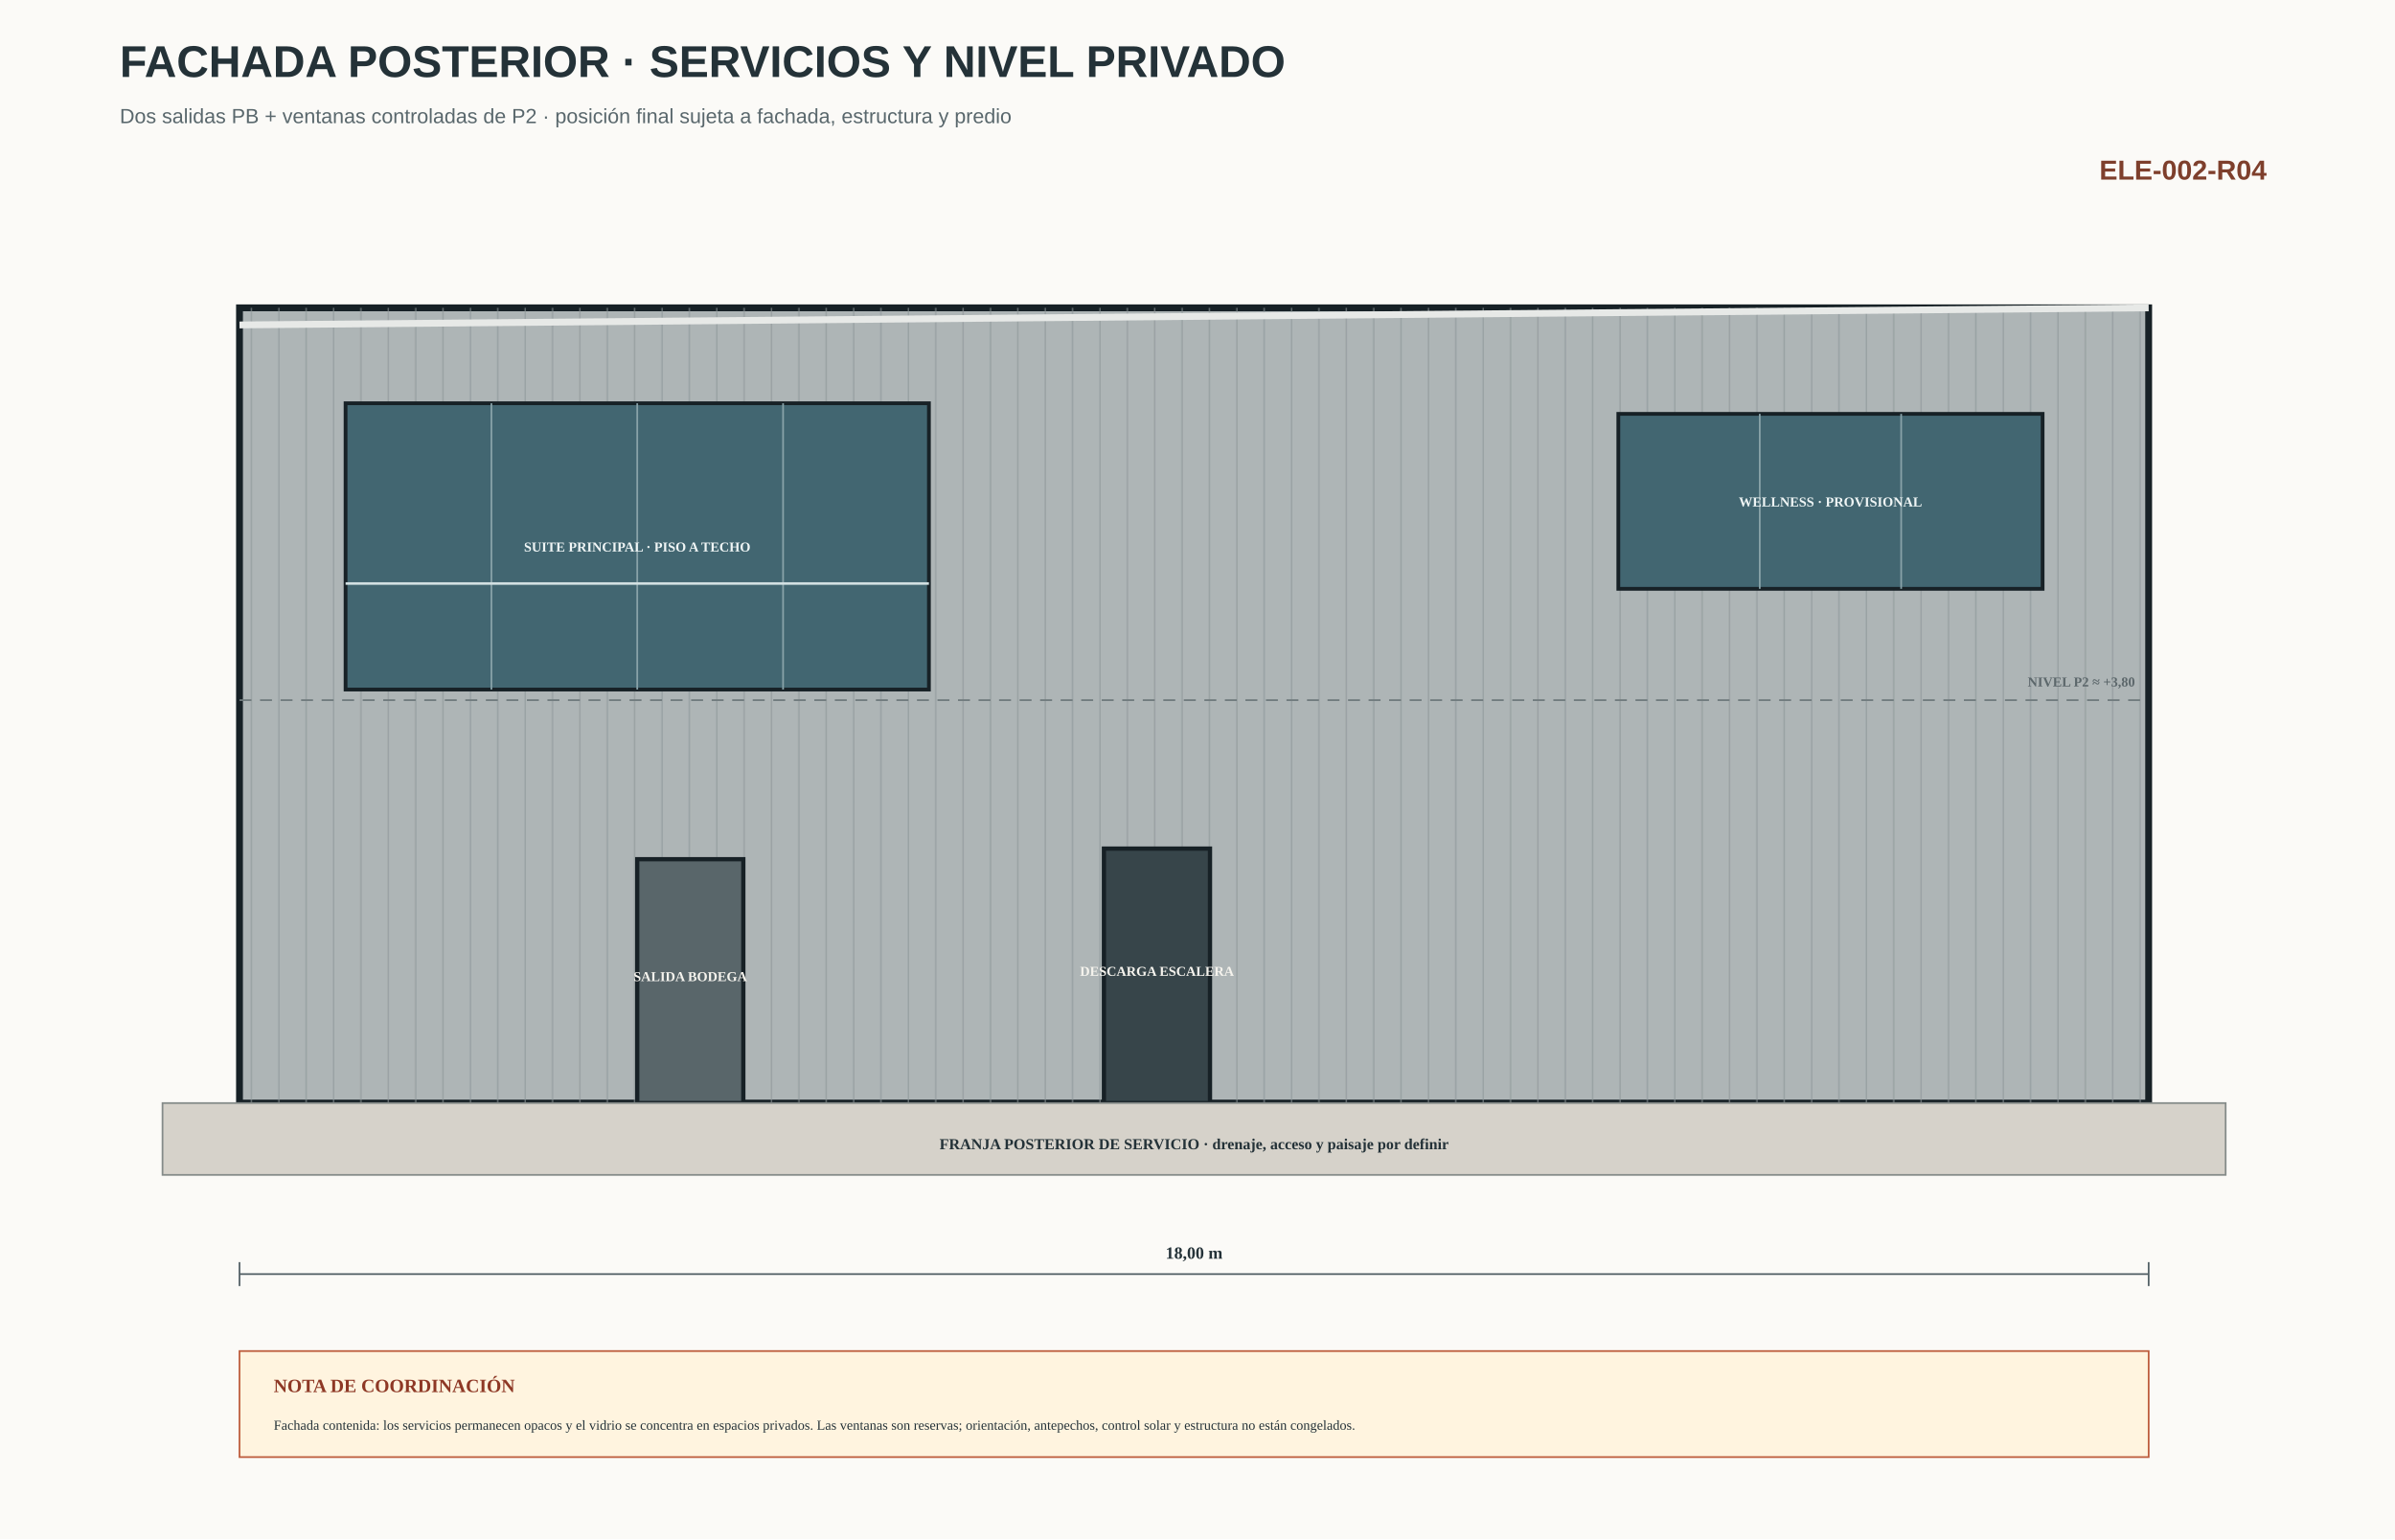
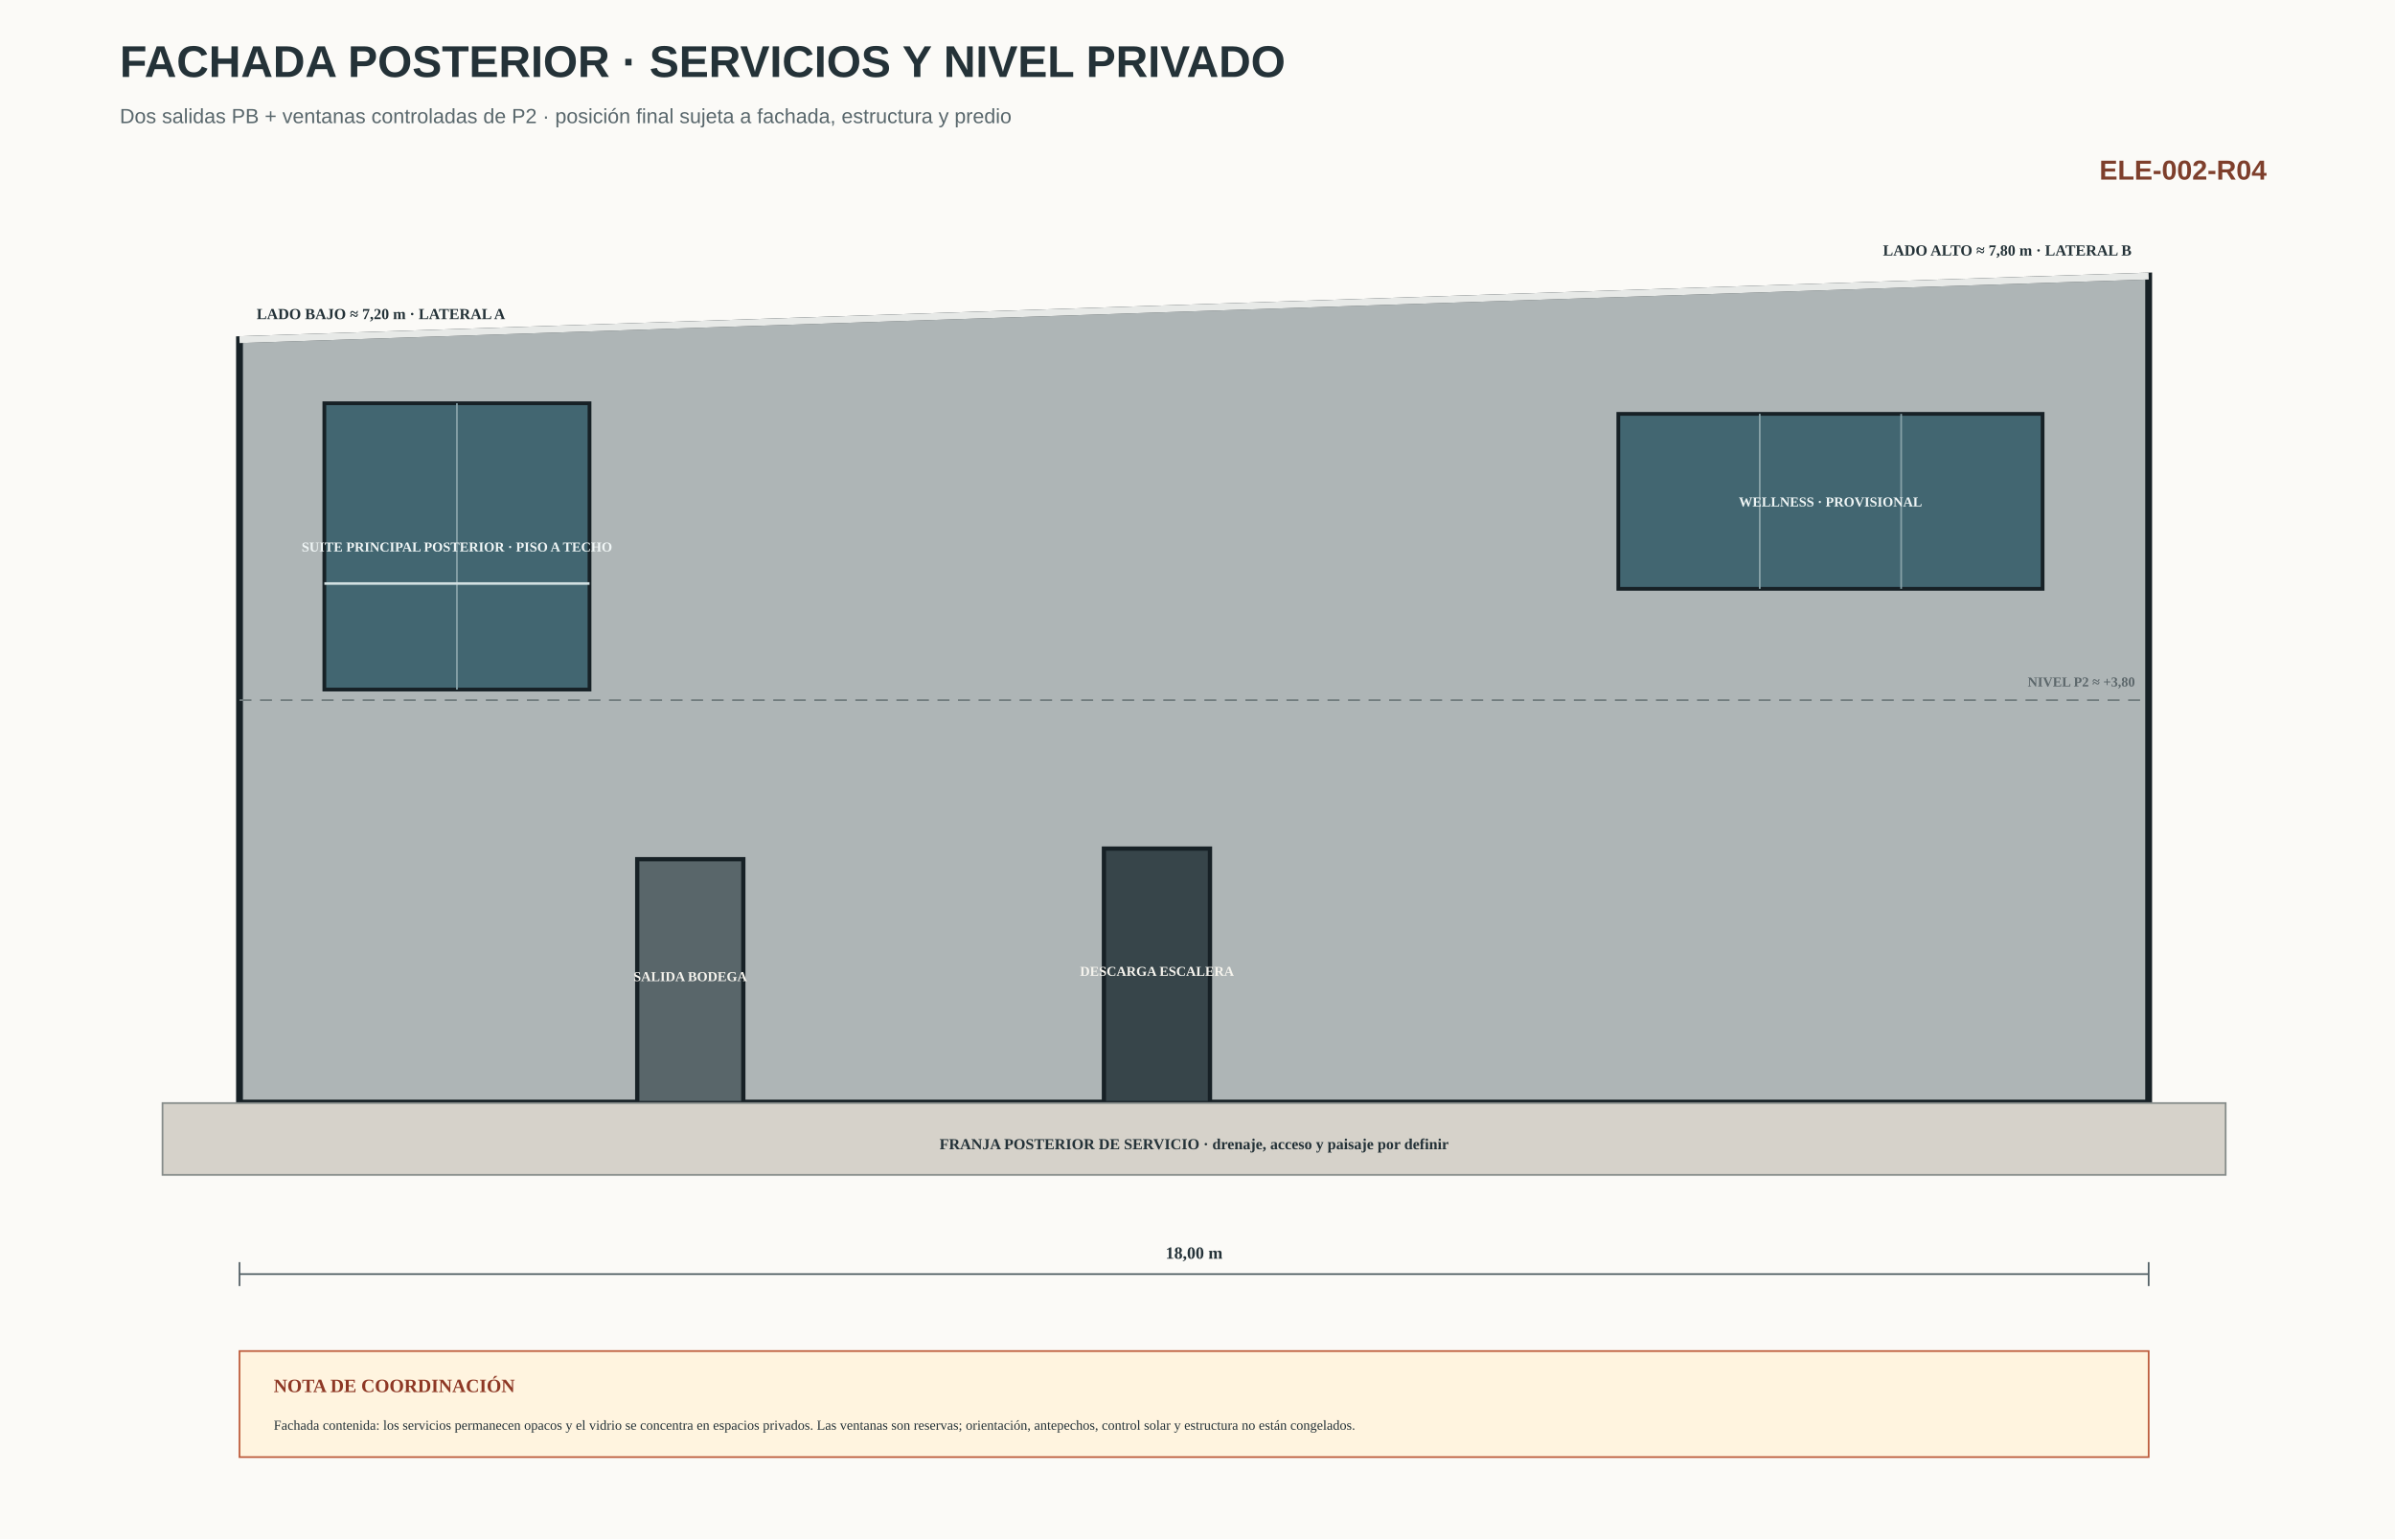
<svg xmlns="http://www.w3.org/2000/svg" width="1400" height="900" viewBox="0 0 1400 900">
  <rect width="1400" height="900" fill="#fbfaf7" />
  <g font-family="Arial">
    <text x="70" y="45" font-size="26" text-anchor="start" font-weight="700" fill="#243238">FACHADA POSTERIOR · SERVICIOS Y NIVEL PRIVADO</text>
    <text x="70" y="72" font-size="12" text-anchor="start" font-weight="400" fill="#59676c">Dos salidas PB + ventanas controladas de P2 · posición final sujeta a fachada, estructura y predio</text>
    <text x="1325" y="105" font-size="16" text-anchor="end" font-weight="700" fill="#7e3f2c">ELE-002-R04</text>
  </g>
  <defs>
    <pattern id="metalr" width="16" height="16" patternUnits="userSpaceOnUse">
      <line x1="3" y1="0" x2="3" y2="16" stroke="#8e9799" stroke-width=".8" />
    </pattern>
  </defs>
-   <rect x="140" y="180.0" width="1116" height="465.0" fill="#aeb5b6" stroke="#172126" stroke-width="4" />
-   <rect x="140" y="180.0" width="1116" height="465.0" fill="url(#metalr)" stroke="none" opacity=".65" />
-   <line x1="140" y1="190.0" x2="1256" y2="180.0" stroke="#e7e9e7" stroke-width="4" />
+   <polygon points="140,645 140,198.6 1256,161.4 1256,645" fill="#aeb5b6" stroke="#172126" stroke-width="4" />
+   <line x1="140" y1="198.6" x2="1256" y2="161.4" stroke="#e7e9e7" stroke-width="4" />
+   <text x="150" y="186.6" font-size="9" text-anchor="start" font-weight="700" fill="#243238">LADO BAJO ≈ 7,20 m · LATERAL A</text>
+   <text x="1246" y="149.4" font-size="9" text-anchor="end" font-weight="700" fill="#243238">LADO ALTO ≈ 7,80 m · LATERAL B</text>
  <rect x="372.5" y="502.4" width="62.0" height="142.6" fill="#59666a" stroke="#172126" stroke-width="2.5" />
  <text x="403.5" y="573.7" font-size="8" text-anchor="middle" font-weight="700" fill="#f5f3ed">SALIDA BODEGA</text>
  <rect x="645.3" y="496.2" width="62.0" height="148.8" fill="#37454a" stroke="#172126" stroke-width="2.5" />
  <text x="676.3" y="570.6" font-size="8" text-anchor="middle" font-weight="700" fill="#f5f3ed">DESCARGA ESCALERA</text>
-   <rect x="202.0" y="235.8" width="341.0" height="167.4" fill="#426671" stroke="#172126" stroke-width="2.2" />
-   <line x1="287.25" y1="235.8" x2="287.25" y2="403.2" stroke="#88a2a8" />
-   <line x1="372.5" y1="235.8" x2="372.5" y2="403.2" stroke="#88a2a8" />
-   <line x1="457.75" y1="235.8" x2="457.75" y2="403.2" stroke="#88a2a8" />
-   <line x1="202.0" y1="341.2" x2="543.0" y2="341.2" stroke="#d2e0e2" stroke-width="1.5" />
-   <text x="372.5" y="322.5" font-size="8" text-anchor="middle" font-weight="700" fill="#eff5f5">SUITE PRINCIPAL · PISO A TECHO</text>
+   <rect x="189.6" y="235.8" width="155.0" height="167.4" fill="#426671" stroke="#172126" stroke-width="2.2" />
+   <line x1="267.1" y1="235.8" x2="267.1" y2="403.2" stroke="#88a2a8" />
+   <line x1="189.6" y1="341.2" x2="344.6" y2="341.2" stroke="#d2e0e2" stroke-width="1.5" />
+   <text x="267.1" y="322.5" font-size="8" text-anchor="middle" font-weight="700" fill="#eff5f5">SUITE PRINCIPAL POSTERIOR · PISO A TECHO</text>
  <rect x="946.0" y="242" width="248.0" height="102.3" fill="#426671" stroke="#172126" stroke-width="2.2" />
  <line x1="1028.667" y1="242" x2="1028.667" y2="344.3" stroke="#88a2a8" />
  <line x1="1111.333" y1="242" x2="1111.333" y2="344.3" stroke="#88a2a8" />
  <text x="1070.0" y="296.15" font-size="8" text-anchor="middle" font-weight="700" fill="#eff5f5">WELLNESS · PROVISIONAL</text>
  <line x1="140" y1="409.4" x2="1256" y2="409.4" stroke="#6f7a7d" stroke-width="1" stroke-dasharray="7 5" />
  <text x="1248" y="401.4" font-size="8" text-anchor="end" font-weight="700" fill="#5c676b">NIVEL P2 ≈ +3,80</text>
  <rect x="95" y="645" width="1206" height="42" fill="#d6d2ca" stroke="#858b89" />
  <text x="698.0" y="672" font-size="9" text-anchor="middle" font-weight="700" fill="#243238">FRANJA POSTERIOR DE SERVICIO · drenaje, acceso y paisaje por definir</text>
  <line x1="140" y1="745" x2="1256" y2="745" stroke="#536166" />
  <line x1="140" y1="738" x2="140" y2="752" stroke="#536166" />
  <line x1="1256" y1="738" x2="1256" y2="752" stroke="#536166" />
  <text x="698.0" y="736" font-size="10" text-anchor="middle" font-weight="700" fill="#243238">18,00 m</text>
  <rect x="140" y="790" width="1116" height="62" fill="#fff4df" stroke="#bd5c3c" />
  <text x="160" y="814" font-size="11" text-anchor="start" font-weight="700" fill="#8e3825">NOTA DE COORDINACIÓN</text>
  <text x="160" y="836" font-size="8" text-anchor="start" font-weight="400" fill="#243238">Fachada contenida: los servicios permanecen opacos y el vidrio se concentra en espacios privados. Las ventanas son reservas; orientación, antepechos, control solar y estructura no están congelados.</text>
</svg>
